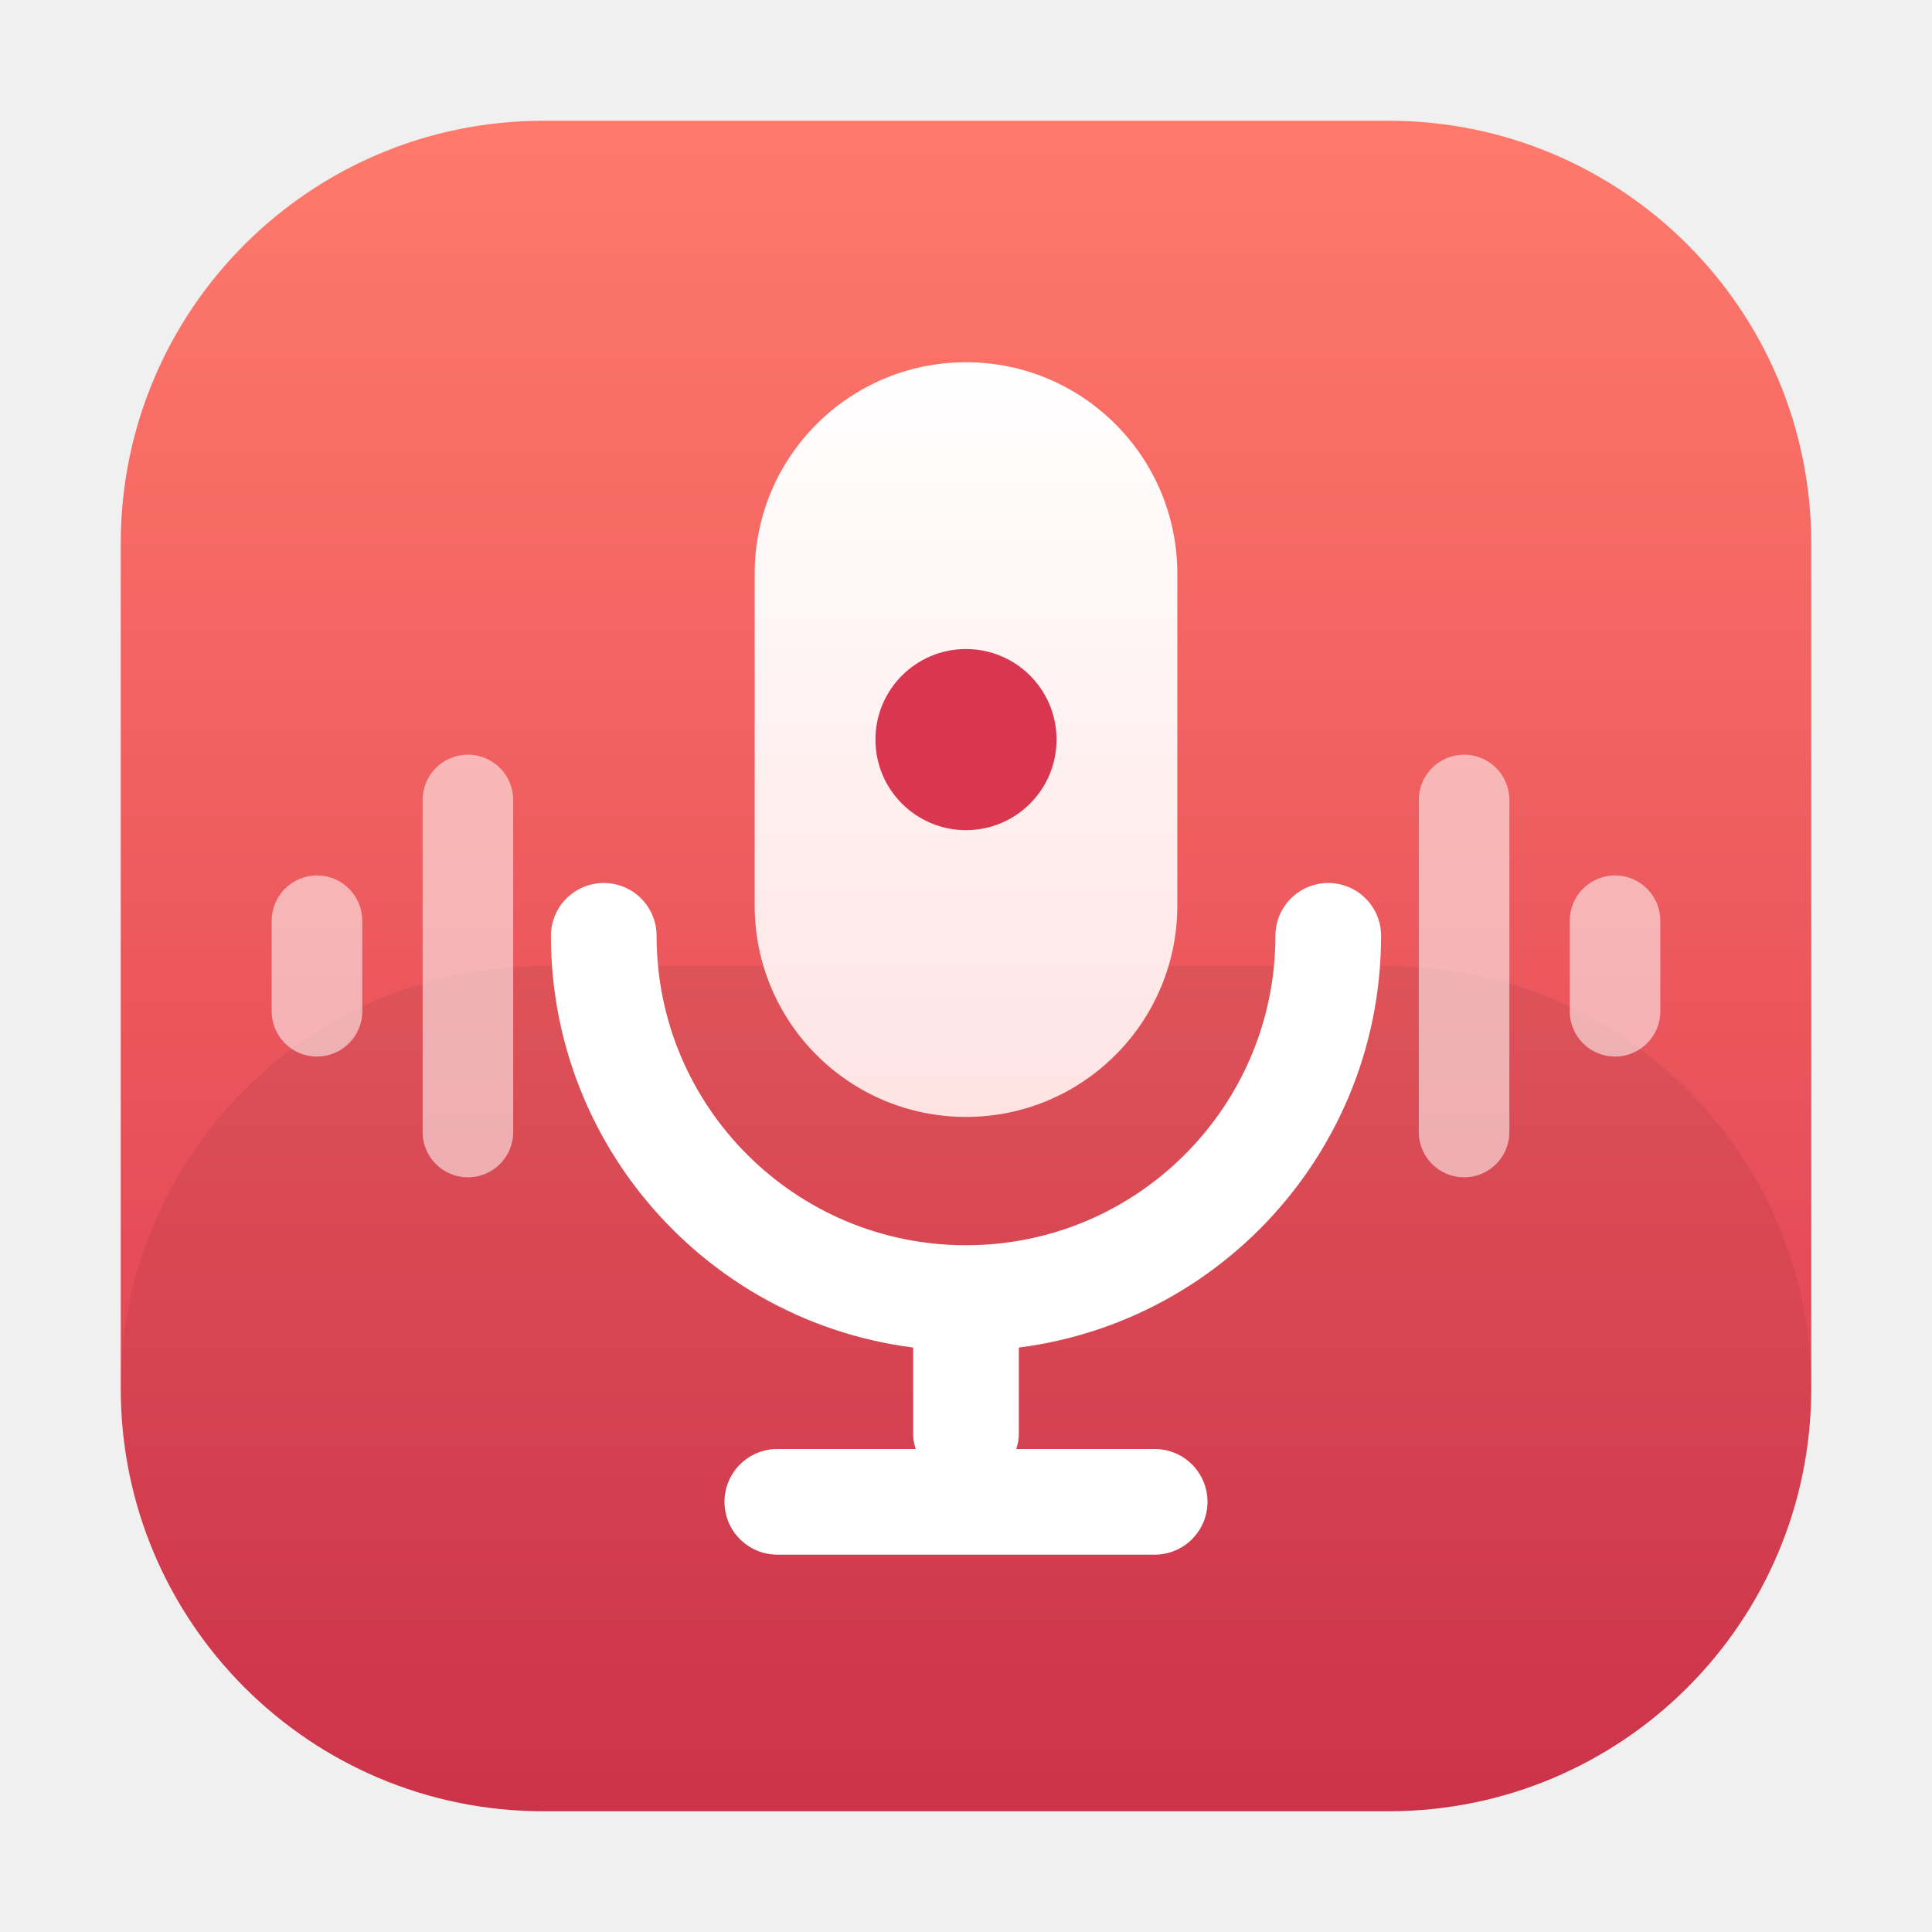
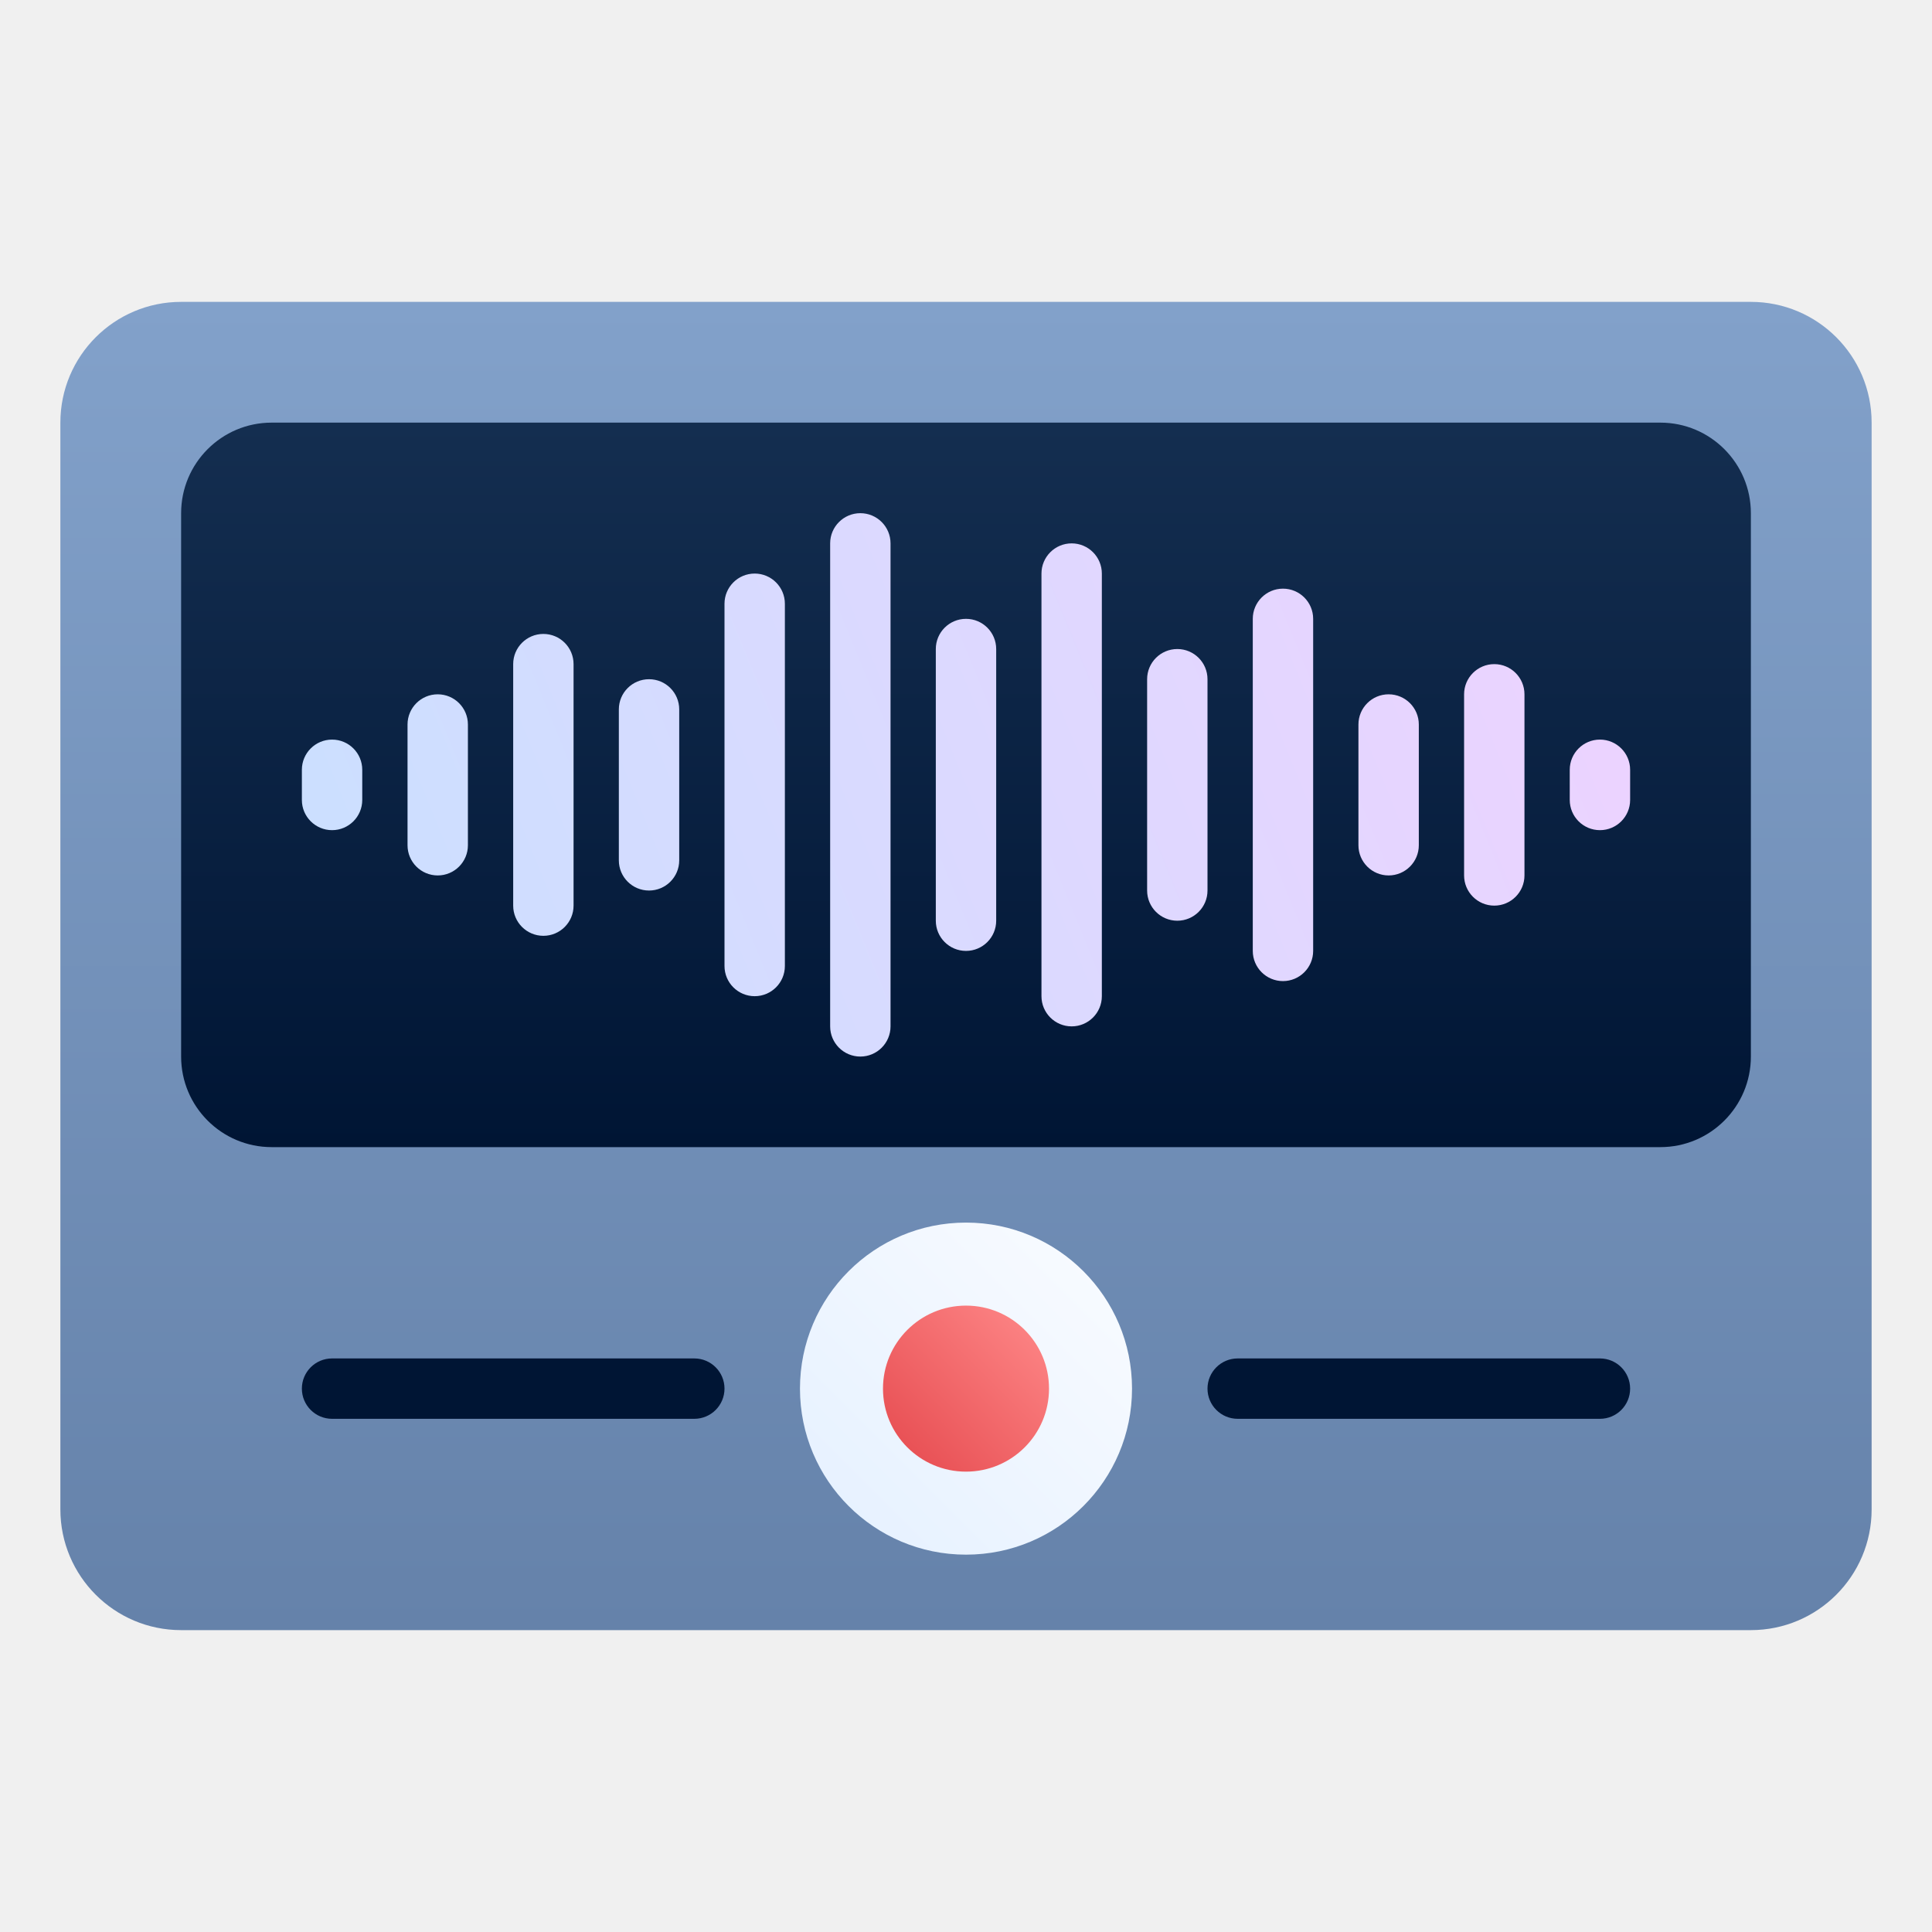
- <svg xmlns="http://www.w3.org/2000/svg" width="128" height="128" viewBox="0 0 128 128">
+ <svg xmlns="http://www.w3.org/2000/svg" width="256" height="256" viewBox="0 0 256 256" fill="none">
+   <rect x="8" y="40" width="240" height="176" rx="16" fill="url(#body)" />
+   <rect x="24" y="56" width="208" height="96" rx="12" fill="url(#screen)" />
+   <g fill="url(#wave)">
+     <rect x="40" y="98" width="8" height="12" rx="4" />
+     <rect x="54" y="92" width="8" height="24" rx="4" />
+     <rect x="68" y="84" width="8" height="40" rx="4" />
+     <rect x="82" y="90" width="8" height="28" rx="4" />
+     <rect x="96" y="76" width="8" height="56" rx="4" />
+     <rect x="110" y="68" width="8" height="72" rx="4" />
+     <rect x="124" y="82" width="8" height="44" rx="4" />
+     <rect x="138" y="72" width="8" height="64" rx="4" />
+     <rect x="152" y="86" width="8" height="36" rx="4" />
+     <rect x="166" y="78" width="8" height="52" rx="4" />
+     <rect x="180" y="92" width="8" height="24" rx="4" />
+     <rect x="194" y="88" width="8" height="32" rx="4" />
+     <rect x="208" y="98" width="8" height="12" rx="4" />
+   </g>
+   <rect x="40" y="180" width="56" height="8" rx="4" fill="#001534" />
+   <rect x="160" y="180" width="56" height="8" rx="4" fill="#001534" />
+   <circle cx="128" cy="184" r="22" fill="url(#button)" />
+   <circle cx="128" cy="184" r="11" fill="url(#record)" />
  <defs>
-     <linearGradient id="bg" x1="0" y1="0" x2="0" y2="1">
-       <stop offset="0" stop-color="#ff7a6b" />
-       <stop offset="1" stop-color="#d9364f" />
+     <linearGradient id="body" x1="128" y1="40" x2="128" y2="216" gradientUnits="userSpaceOnUse">
+       <stop stop-color="#82A1CA" />
+       <stop offset="1" stop-color="#6582AA" />
    </linearGradient>
-     <linearGradient id="mic" x1="0" y1="0" x2="0" y2="1">
-       <stop offset="0" stop-color="#ffffff" />
-       <stop offset="1" stop-color="#ffe3e3" />
+     <linearGradient id="screen" x1="128" y1="56" x2="128" y2="152" gradientUnits="userSpaceOnUse">
+       <stop stop-color="#142E50" />
+       <stop offset="1" stop-color="#001534" />
+     </linearGradient>
+     <linearGradient id="wave" x1="40" y1="140" x2="216" y2="68" gradientUnits="userSpaceOnUse">
+       <stop stop-color="#C9E0FF" />
+       <stop offset="1" stop-color="#EED2FF" />
+     </linearGradient>
+     <linearGradient id="button" x1="150" y1="162" x2="106" y2="206" gradientUnits="userSpaceOnUse">
+       <stop stop-color="#FAFCFF" />
+       <stop offset="1" stop-color="#E4F0FF" />
+     </linearGradient>
+     <linearGradient id="record" x1="139" y1="173" x2="117" y2="195" gradientUnits="userSpaceOnUse">
+       <stop stop-color="#FF8A8A" />
+       <stop offset="1" stop-color="#E5484D" />
    </linearGradient>
  </defs>
-   <rect x="8" y="8" width="112" height="112" rx="28" fill="url(#bg)" />
-   <rect x="8" y="64" width="112" height="56" rx="28" fill="#000" opacity="0.06" />
-   <g fill="#ffffff" opacity="0.55">
-     <rect x="18" y="58" width="6" height="12" rx="3" />
-     <rect x="28" y="50" width="6" height="28" rx="3" />
-     <rect x="94" y="50" width="6" height="28" rx="3" />
-     <rect x="104" y="58" width="6" height="12" rx="3" />
-   </g>
-   <rect x="50" y="24" width="28" height="50" rx="14" fill="url(#mic)" />
-   <path d="M40 62a24 24 0 0 0 48 0" fill="none" stroke="#ffffff" stroke-width="7" stroke-linecap="round" />
-   <rect x="60.5" y="85" width="7" height="13" rx="3" fill="#ffffff" />
-   <rect x="48" y="96" width="32" height="7" rx="3.5" fill="#ffffff" />
-   <circle cx="64" cy="49" r="6" fill="#d9364f" />
</svg>
